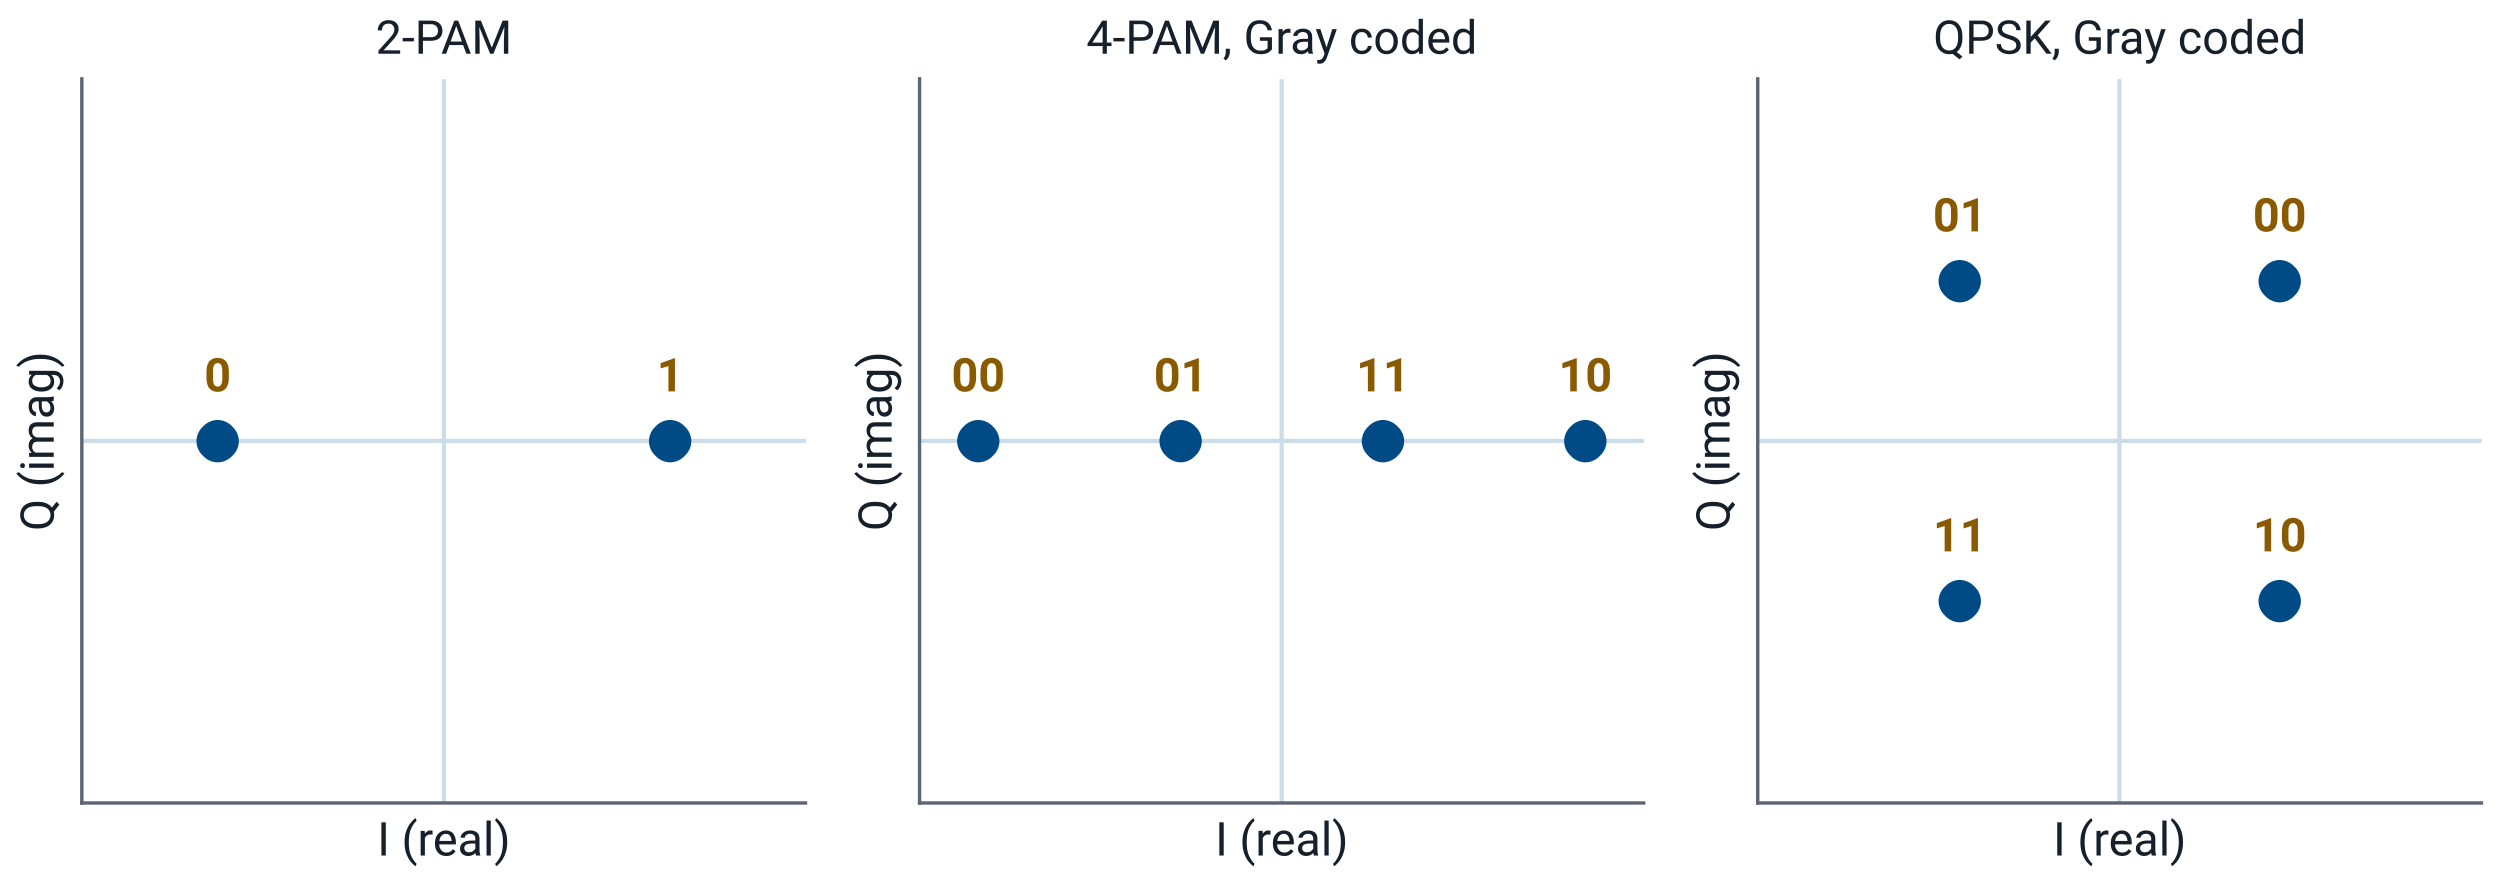
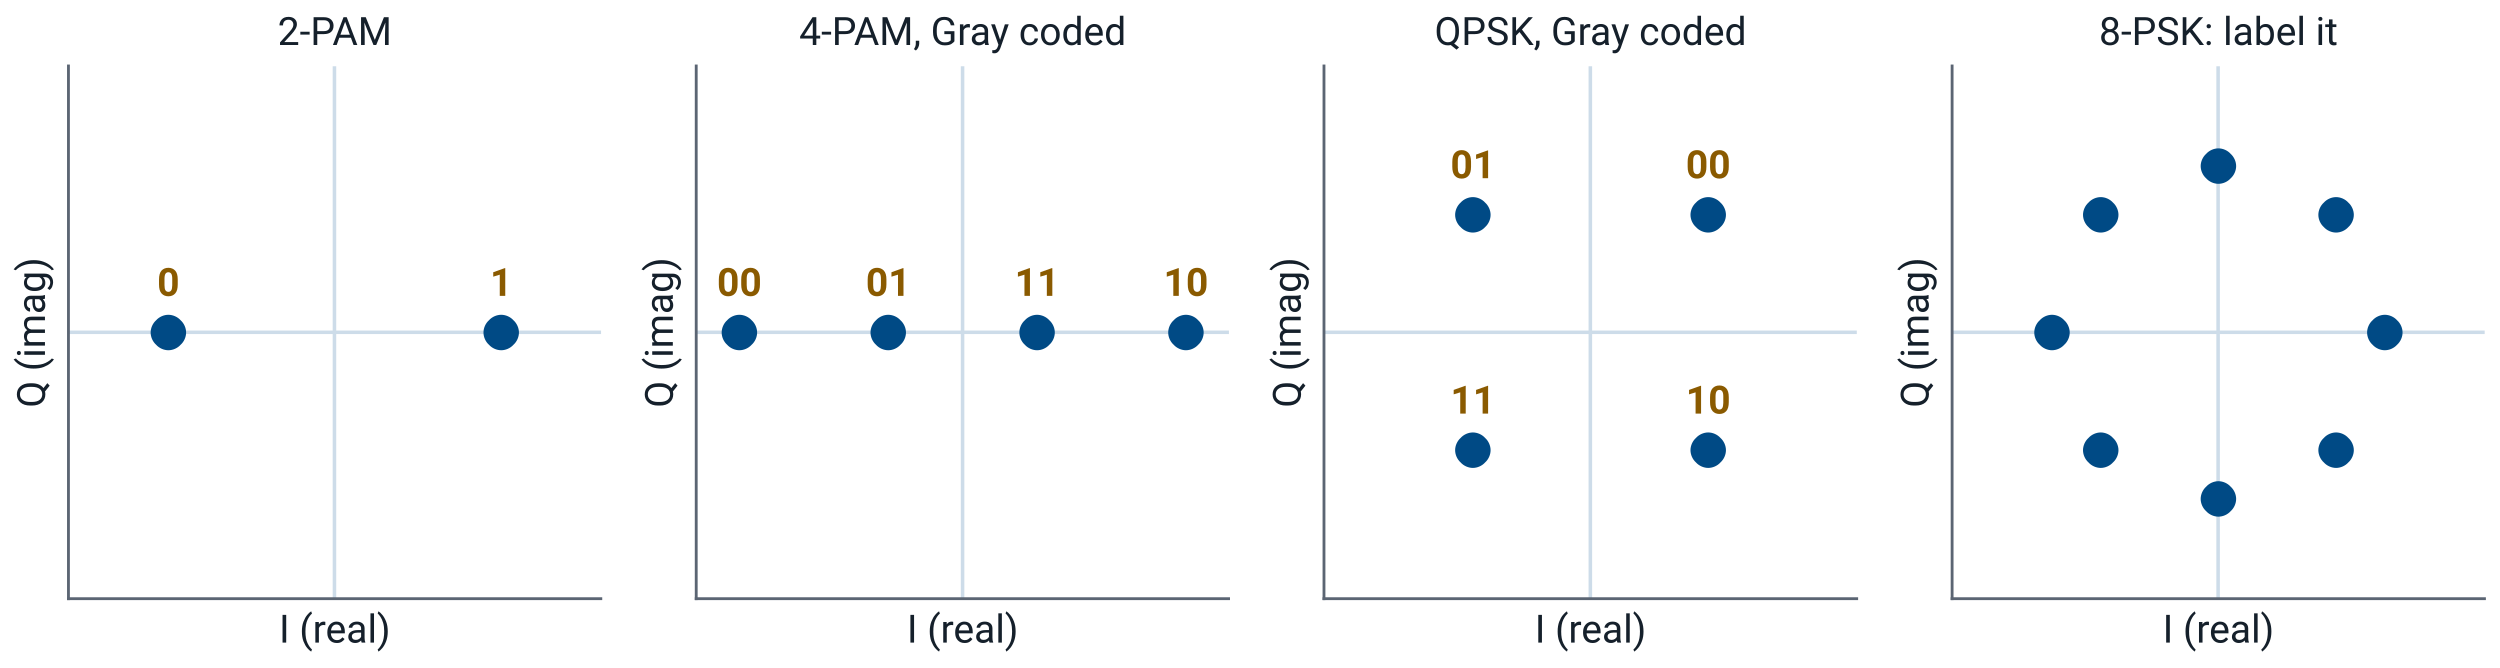
- <svg xmlns="http://www.w3.org/2000/svg" xmlns:xlink="http://www.w3.org/1999/xlink" width="589.68pt" height="208.758pt" viewBox="0 0 589.68 208.758" version="1.1">
+ <svg xmlns="http://www.w3.org/2000/svg" xmlns:xlink="http://www.w3.org/1999/xlink" width="704.88pt" height="188.148pt" viewBox="0 0 704.88 188.148" version="1.1">
  <defs>
    <style type="text/css">*{stroke-linejoin: round; stroke-linecap: butt}</style>
  </defs>
  <g id="figure_1">
    <g id="patch_1">
-       <path d="M 0 208.7  L 589.6 208.7  L 589.6 0  L 0 0  L 0 208.7  z " style="fill: none" />
+       <path d="M 0 188.1  L 704.8 188.1  L 704.8 0  L 0 0  L 0 188.1  z " style="fill: none" />
    </g>
    <g id="axes_1">
      <g id="patch_2">
-         <path d="M 19.3 189.4  L 190.0 189.4  L 190.0 18.6  L 19.3 18.6  L 19.3 189.4  z " style="fill: none" />
+         <path d="M 19.3 168.8  L 169.4 168.8  L 169.4 18.6  L 19.3 18.6  L 19.3 168.8  z " style="fill: none" />
      </g>
      <g id="matplotlib.axis_1">
        <g id="text_1">
-           <text style="font-size: 11px; font-family:'Source Sans Pro', 'Segoe UI', Roboto, Helvetica, Arial, sans-serif; text-anchor: middle; fill: #15202b" x="104.7" y="201.795" transform="rotate(-0 104.7002 201.7952)">I (real)</text>
+           <text style="font-size: 11px; font-family:'Source Sans Pro', 'Segoe UI', Roboto, Helvetica, Arial, sans-serif; text-anchor: middle; fill: #15202b" x="94.395" y="181.185" transform="rotate(-0 94.3952 181.1852)">I (real)</text>
        </g>
      </g>
      <g id="matplotlib.axis_2">
        <g id="text_2">
-           <text style="font-size: 11px; font-family:'Source Sans Pro', 'Segoe UI', Roboto, Helvetica, Arial, sans-serif; text-anchor: middle; fill: #15202b" x="12.678" y="104.058" transform="rotate(-90 12.67828 104.0576)">Q (imag)</text>
+           <text style="font-size: 11px; font-family:'Source Sans Pro', 'Segoe UI', Roboto, Helvetica, Arial, sans-serif; text-anchor: middle; fill: #15202b" x="12.678" y="93.753" transform="rotate(-90 12.67828 93.75262)">Q (imag)</text>
        </g>
      </g>
      <g id="line2d_1">
-         <path d="M 19.3 104.0  L 190.0 104.0  " clip-path="url(#p0c14bd69fc)" style="fill: none; stroke: #cddce9; stroke-linecap: square" />
+         <path d="M 19.3 93.7  L 169.4 93.7  " clip-path="url(#pf09714b930)" style="fill: none; stroke: #cddce9; stroke-linecap: square" />
      </g>
      <g id="line2d_2">
-         <path d="M 104.7 189.4  L 104.7 18.6  " clip-path="url(#p0c14bd69fc)" style="fill: none; stroke: #cddce9; stroke-linecap: square" />
+         <path d="M 94.3 168.8  L 94.3 18.6  " clip-path="url(#pf09714b930)" style="fill: none; stroke: #cddce9; stroke-linecap: square" />
      </g>
      <g id="line2d_3">
        <defs>
-           <path id="m88b22f6d73" d="M 0 4.5  C 1.1 4.5 2.3 4.0 3.1 3.1  C 4.0 2.3 4.5 1.1 4.5 0  C 4.5 -1.1 4.0 -2.3 3.1 -3.1  C 2.3 -4.0 1.1 -4.5 0 -4.5  C -1.1 -4.5 -2.3 -4.0 -3.1 -3.1  C -4.0 -2.3 -4.5 -1.1 -4.5 0  C -4.5 1.1 -4.0 2.3 -3.1 3.1  C -2.3 4.0 -1.1 4.5 0 4.5  z " style="stroke: #004a85" />
+           <path id="mab4a0d0b30" d="M 0 4.5  C 1.1 4.5 2.3 4.0 3.1 3.1  C 4.0 2.3 4.5 1.1 4.5 0  C 4.5 -1.1 4.0 -2.3 3.1 -3.1  C 2.3 -4.0 1.1 -4.5 0 -4.5  C -1.1 -4.5 -2.3 -4.0 -3.1 -3.1  C -4.0 -2.3 -4.5 -1.1 -4.5 0  C -4.5 1.1 -4.0 2.3 -3.1 3.1  C -2.3 4.0 -1.1 4.5 0 4.5  z " style="stroke: #004a85" />
        </defs>
-         <g clip-path="url(#p0c14bd69fc)">
-           <use xlink:href="#m88b22f6d73" x="51.338" y="104.058" style="fill: #004a85; stroke: #004a85" />
+         <g clip-path="url(#pf09714b930)">
+           <use xlink:href="#mab4a0d0b30" x="47.474" y="93.753" style="fill: #004a85; stroke: #004a85" />
        </g>
      </g>
      <g id="line2d_4">
-         <g clip-path="url(#p0c14bd69fc)">
-           <use xlink:href="#m88b22f6d73" x="158.062" y="104.058" style="fill: #004a85; stroke: #004a85" />
+         <g clip-path="url(#pf09714b930)">
+           <use xlink:href="#mab4a0d0b30" x="141.317" y="93.753" style="fill: #004a85; stroke: #004a85" />
        </g>
      </g>
      <g id="patch_3">
-         <path d="M 19.3 189.4  L 19.3 18.6  " style="fill: none; stroke: #5b6573; stroke-width: 0.8; stroke-linejoin: miter; stroke-linecap: square" />
+         <path d="M 19.3 168.8  L 19.3 18.6  " style="fill: none; stroke: #5b6573; stroke-width: 0.8; stroke-linejoin: miter; stroke-linecap: square" />
      </g>
      <g id="patch_4">
-         <path d="M 19.3 189.4  L 190.0 189.4  " style="fill: none; stroke: #5b6573; stroke-width: 0.8; stroke-linejoin: miter; stroke-linecap: square" />
+         <path d="M 19.3 168.8  L 169.4 168.8  " style="fill: none; stroke: #5b6573; stroke-width: 0.8; stroke-linejoin: miter; stroke-linecap: square" />
      </g>
      <g id="text_3">
-         <text style="font-weight: 700; font-size: 11px; font-family:'Source Sans Pro', 'Segoe UI', Roboto, Helvetica, Arial, sans-serif; text-anchor: middle; fill: #8a5a00" x="51.338" y="92.318" transform="rotate(-0 51.33811 92.31796)">0</text>
+         <text style="font-weight: 700; font-size: 11px; font-family:'Source Sans Pro', 'Segoe UI', Roboto, Helvetica, Arial, sans-serif; text-anchor: middle; fill: #8a5a00" x="47.474" y="83.43" transform="rotate(-0 47.47373 83.4299)">0</text>
      </g>
      <g id="text_4">
-         <text style="font-weight: 700; font-size: 11px; font-family:'Source Sans Pro', 'Segoe UI', Roboto, Helvetica, Arial, sans-serif; text-anchor: middle; fill: #8a5a00" x="158.062" y="92.318" transform="rotate(-0 158.0623 92.31796)">1</text>
+         <text style="font-weight: 700; font-size: 11px; font-family:'Source Sans Pro', 'Segoe UI', Roboto, Helvetica, Arial, sans-serif; text-anchor: middle; fill: #8a5a00" x="141.317" y="83.43" transform="rotate(-0 141.3167 83.4299)">1</text>
      </g>
      <g id="text_5">
-         <text style="font-size: 11px; font-family:'Source Sans Pro', 'Segoe UI', Roboto, Helvetica, Arial, sans-serif; text-anchor: middle; fill: #15202b" x="104.7" y="12.678" transform="rotate(-0 104.7002 12.67828)">2-PAM</text>
+         <text style="font-size: 11px; font-family:'Source Sans Pro', 'Segoe UI', Roboto, Helvetica, Arial, sans-serif; text-anchor: middle; fill: #15202b" x="94.395" y="12.678" transform="rotate(-0 94.3952 12.67828)">2-PAM</text>
      </g>
    </g>
    <g id="axes_2">
      <g id="patch_5">
-         <path d="M 216.9 189.4  L 387.7 189.4  L 387.7 18.6  L 216.9 18.6  L 216.9 189.4  z " style="fill: none" />
+         <path d="M 196.3 168.8  L 346.4 168.8  L 346.4 18.6  L 196.3 18.6  L 196.3 168.8  z " style="fill: none" />
      </g>
      <g id="matplotlib.axis_3">
        <g id="text_6">
-           <text style="font-size: 11px; font-family:'Source Sans Pro', 'Segoe UI', Roboto, Helvetica, Arial, sans-serif; text-anchor: middle; fill: #15202b" x="302.34" y="201.795" transform="rotate(-0 302.3402 201.7952)">I (real)</text>
+           <text style="font-size: 11px; font-family:'Source Sans Pro', 'Segoe UI', Roboto, Helvetica, Arial, sans-serif; text-anchor: middle; fill: #15202b" x="271.425" y="181.185" transform="rotate(-0 271.4252 181.1852)">I (real)</text>
        </g>
      </g>
      <g id="matplotlib.axis_4">
        <g id="text_7">
-           <text style="font-size: 11px; font-family:'Source Sans Pro', 'Segoe UI', Roboto, Helvetica, Arial, sans-serif; text-anchor: middle; fill: #15202b" x="210.318" y="104.058" transform="rotate(-90 210.3183 104.0576)">Q (imag)</text>
+           <text style="font-size: 11px; font-family:'Source Sans Pro', 'Segoe UI', Roboto, Helvetica, Arial, sans-serif; text-anchor: middle; fill: #15202b" x="189.708" y="93.753" transform="rotate(-90 189.7083 93.75262)">Q (imag)</text>
        </g>
      </g>
      <g id="line2d_5">
-         <path d="M 216.9 104.0  L 387.7 104.0  " clip-path="url(#p9c046b21d2)" style="fill: none; stroke: #cddce9; stroke-linecap: square" />
+         <path d="M 196.3 93.7  L 346.4 93.7  " clip-path="url(#p83d6064844)" style="fill: none; stroke: #cddce9; stroke-linecap: square" />
      </g>
      <g id="line2d_6">
-         <path d="M 302.3 189.4  L 302.3 18.6  " clip-path="url(#p9c046b21d2)" style="fill: none; stroke: #cddce9; stroke-linecap: square" />
+         <path d="M 271.4 168.8  L 271.4 18.6  " clip-path="url(#p83d6064844)" style="fill: none; stroke: #cddce9; stroke-linecap: square" />
      </g>
      <g id="line2d_7">
-         <g clip-path="url(#p9c046b21d2)">
-           <use xlink:href="#m88b22f6d73" x="230.747" y="104.058" style="fill: #004a85; stroke: #004a85" />
+         <g clip-path="url(#p83d6064844)">
+           <use xlink:href="#mab4a0d0b30" x="208.473" y="93.753" style="fill: #004a85; stroke: #004a85" />
        </g>
      </g>
      <g id="line2d_8">
-         <g clip-path="url(#p9c046b21d2)">
-           <use xlink:href="#m88b22f6d73" x="278.476" y="104.058" style="fill: #004a85; stroke: #004a85" />
+         <g clip-path="url(#p83d6064844)">
+           <use xlink:href="#mab4a0d0b30" x="250.441" y="93.753" style="fill: #004a85; stroke: #004a85" />
        </g>
      </g>
      <g id="line2d_9">
-         <g clip-path="url(#p9c046b21d2)">
-           <use xlink:href="#m88b22f6d73" x="326.204" y="104.058" style="fill: #004a85; stroke: #004a85" />
+         <g clip-path="url(#p83d6064844)">
+           <use xlink:href="#mab4a0d0b30" x="292.409" y="93.753" style="fill: #004a85; stroke: #004a85" />
        </g>
      </g>
      <g id="line2d_10">
-         <g clip-path="url(#p9c046b21d2)">
-           <use xlink:href="#m88b22f6d73" x="373.933" y="104.058" style="fill: #004a85; stroke: #004a85" />
+         <g clip-path="url(#p83d6064844)">
+           <use xlink:href="#mab4a0d0b30" x="334.377" y="93.753" style="fill: #004a85; stroke: #004a85" />
        </g>
      </g>
      <g id="patch_6">
-         <path d="M 216.9 189.4  L 216.9 18.6  " style="fill: none; stroke: #5b6573; stroke-width: 0.8; stroke-linejoin: miter; stroke-linecap: square" />
+         <path d="M 196.3 168.8  L 196.3 18.6  " style="fill: none; stroke: #5b6573; stroke-width: 0.8; stroke-linejoin: miter; stroke-linecap: square" />
      </g>
      <g id="patch_7">
-         <path d="M 216.9 189.4  L 387.7 189.4  " style="fill: none; stroke: #5b6573; stroke-width: 0.8; stroke-linejoin: miter; stroke-linecap: square" />
+         <path d="M 196.3 168.8  L 346.4 168.8  " style="fill: none; stroke: #5b6573; stroke-width: 0.8; stroke-linejoin: miter; stroke-linecap: square" />
      </g>
      <g id="text_8">
-         <text style="font-weight: 700; font-size: 11px; font-family:'Source Sans Pro', 'Segoe UI', Roboto, Helvetica, Arial, sans-serif; text-anchor: middle; fill: #8a5a00" x="230.747" y="92.318" transform="rotate(-0 230.7474 92.31796)">00</text>
+         <text style="font-weight: 700; font-size: 11px; font-family:'Source Sans Pro', 'Segoe UI', Roboto, Helvetica, Arial, sans-serif; text-anchor: middle; fill: #8a5a00" x="208.473" y="83.43" transform="rotate(-0 208.4735 83.4299)">00</text>
      </g>
      <g id="text_9">
-         <text style="font-weight: 700; font-size: 11px; font-family:'Source Sans Pro', 'Segoe UI', Roboto, Helvetica, Arial, sans-serif; text-anchor: middle; fill: #8a5a00" x="278.476" y="92.318" transform="rotate(-0 278.4759 92.31796)">01</text>
+         <text style="font-weight: 700; font-size: 11px; font-family:'Source Sans Pro', 'Segoe UI', Roboto, Helvetica, Arial, sans-serif; text-anchor: middle; fill: #8a5a00" x="250.441" y="83.43" transform="rotate(-0 250.4413 83.4299)">01</text>
      </g>
      <g id="text_10">
-         <text style="font-weight: 700; font-size: 11px; font-family:'Source Sans Pro', 'Segoe UI', Roboto, Helvetica, Arial, sans-serif; text-anchor: middle; fill: #8a5a00" x="326.204" y="92.318" transform="rotate(-0 326.2044 92.31796)">11</text>
+         <text style="font-weight: 700; font-size: 11px; font-family:'Source Sans Pro', 'Segoe UI', Roboto, Helvetica, Arial, sans-serif; text-anchor: middle; fill: #8a5a00" x="292.409" y="83.43" transform="rotate(-0 292.4091 83.4299)">11</text>
      </g>
      <g id="text_11">
-         <text style="font-weight: 700; font-size: 11px; font-family:'Source Sans Pro', 'Segoe UI', Roboto, Helvetica, Arial, sans-serif; text-anchor: middle; fill: #8a5a00" x="373.933" y="92.318" transform="rotate(-0 373.9329 92.31796)">10</text>
+         <text style="font-weight: 700; font-size: 11px; font-family:'Source Sans Pro', 'Segoe UI', Roboto, Helvetica, Arial, sans-serif; text-anchor: middle; fill: #8a5a00" x="334.377" y="83.43" transform="rotate(-0 334.3769 83.4299)">10</text>
      </g>
      <g id="text_12">
-         <text style="font-size: 11px; font-family:'Source Sans Pro', 'Segoe UI', Roboto, Helvetica, Arial, sans-serif; text-anchor: middle; fill: #15202b" x="302.34" y="12.678" transform="rotate(-0 302.3402 12.67828)">4-PAM, Gray coded</text>
+         <text style="font-size: 11px; font-family:'Source Sans Pro', 'Segoe UI', Roboto, Helvetica, Arial, sans-serif; text-anchor: middle; fill: #15202b" x="271.425" y="12.678" transform="rotate(-0 271.4252 12.67828)">4-PAM, Gray coded</text>
      </g>
    </g>
    <g id="axes_3">
      <g id="patch_8">
-         <path d="M 414.6 189.4  L 585.3 189.4  L 585.3 18.6  L 414.6 18.6  L 414.6 189.4  z " style="fill: none" />
+         <path d="M 373.3 168.8  L 523.5 168.8  L 523.5 18.6  L 373.3 18.6  L 373.3 168.8  z " style="fill: none" />
      </g>
      <g id="matplotlib.axis_5">
        <g id="text_13">
-           <text style="font-size: 11px; font-family:'Source Sans Pro', 'Segoe UI', Roboto, Helvetica, Arial, sans-serif; text-anchor: middle; fill: #15202b" x="499.98" y="201.795" transform="rotate(-0 499.9802 201.7952)">I (real)</text>
+           <text style="font-size: 11px; font-family:'Source Sans Pro', 'Segoe UI', Roboto, Helvetica, Arial, sans-serif; text-anchor: middle; fill: #15202b" x="448.455" y="181.185" transform="rotate(-0 448.4552 181.1852)">I (real)</text>
        </g>
      </g>
      <g id="matplotlib.axis_6">
        <g id="text_14">
-           <text style="font-size: 11px; font-family:'Source Sans Pro', 'Segoe UI', Roboto, Helvetica, Arial, sans-serif; text-anchor: middle; fill: #15202b" x="407.958" y="104.058" transform="rotate(-90 407.9583 104.0576)">Q (imag)</text>
+           <text style="font-size: 11px; font-family:'Source Sans Pro', 'Segoe UI', Roboto, Helvetica, Arial, sans-serif; text-anchor: middle; fill: #15202b" x="366.738" y="93.753" transform="rotate(-90 366.7383 93.75262)">Q (imag)</text>
        </g>
      </g>
      <g id="line2d_11">
-         <path d="M 414.6 104.0  L 585.3 104.0  " clip-path="url(#pd0dd41874f)" style="fill: none; stroke: #cddce9; stroke-linecap: square" />
+         <path d="M 373.3 93.7  L 523.5 93.7  " clip-path="url(#p8a390d2419)" style="fill: none; stroke: #cddce9; stroke-linecap: square" />
      </g>
      <g id="line2d_12">
-         <path d="M 499.9 189.4  L 499.9 18.6  " clip-path="url(#pd0dd41874f)" style="fill: none; stroke: #cddce9; stroke-linecap: square" />
+         <path d="M 448.4 168.8  L 448.4 18.6  " clip-path="url(#p8a390d2419)" style="fill: none; stroke: #cddce9; stroke-linecap: square" />
      </g>
      <g id="line2d_13">
-         <g clip-path="url(#pd0dd41874f)">
-           <use xlink:href="#m88b22f6d73" x="537.713" y="66.325" style="fill: #004a85; stroke: #004a85" />
+         <g clip-path="url(#p8a390d2419)">
+           <use xlink:href="#mab4a0d0b30" x="481.634" y="60.574" style="fill: #004a85; stroke: #004a85" />
        </g>
      </g>
      <g id="line2d_14">
-         <g clip-path="url(#pd0dd41874f)">
-           <use xlink:href="#m88b22f6d73" x="462.248" y="66.325" style="fill: #004a85; stroke: #004a85" />
+         <g clip-path="url(#p8a390d2419)">
+           <use xlink:href="#mab4a0d0b30" x="415.277" y="60.574" style="fill: #004a85; stroke: #004a85" />
        </g>
      </g>
      <g id="line2d_15">
-         <g clip-path="url(#pd0dd41874f)">
-           <use xlink:href="#m88b22f6d73" x="462.248" y="141.79" style="fill: #004a85; stroke: #004a85" />
+         <g clip-path="url(#p8a390d2419)">
+           <use xlink:href="#mab4a0d0b30" x="415.277" y="126.931" style="fill: #004a85; stroke: #004a85" />
        </g>
      </g>
      <g id="line2d_16">
-         <g clip-path="url(#pd0dd41874f)">
-           <use xlink:href="#m88b22f6d73" x="537.713" y="141.79" style="fill: #004a85; stroke: #004a85" />
+         <g clip-path="url(#p8a390d2419)">
+           <use xlink:href="#mab4a0d0b30" x="481.634" y="126.931" style="fill: #004a85; stroke: #004a85" />
        </g>
      </g>
      <g id="patch_9">
-         <path d="M 414.6 189.4  L 414.6 18.6  " style="fill: none; stroke: #5b6573; stroke-width: 0.8; stroke-linejoin: miter; stroke-linecap: square" />
+         <path d="M 373.3 168.8  L 373.3 18.6  " style="fill: none; stroke: #5b6573; stroke-width: 0.8; stroke-linejoin: miter; stroke-linecap: square" />
      </g>
      <g id="patch_10">
-         <path d="M 414.6 189.4  L 585.3 189.4  " style="fill: none; stroke: #5b6573; stroke-width: 0.8; stroke-linejoin: miter; stroke-linecap: square" />
+         <path d="M 373.3 168.8  L 523.5 168.8  " style="fill: none; stroke: #5b6573; stroke-width: 0.8; stroke-linejoin: miter; stroke-linecap: square" />
      </g>
      <g id="text_15">
-         <text style="font-weight: 700; font-size: 11px; font-family:'Source Sans Pro', 'Segoe UI', Roboto, Helvetica, Arial, sans-serif; text-anchor: middle; fill: #8a5a00" x="537.713" y="54.585" transform="rotate(-0 537.7129 54.58527)">00</text>
+         <text style="font-weight: 700; font-size: 11px; font-family:'Source Sans Pro', 'Segoe UI', Roboto, Helvetica, Arial, sans-serif; text-anchor: middle; fill: #8a5a00" x="481.634" y="50.251" transform="rotate(-0 481.6337 50.25141)">00</text>
      </g>
      <g id="text_16">
-         <text style="font-weight: 700; font-size: 11px; font-family:'Source Sans Pro', 'Segoe UI', Roboto, Helvetica, Arial, sans-serif; text-anchor: middle; fill: #8a5a00" x="462.248" y="54.585" transform="rotate(-0 462.2475 54.58527)">01</text>
+         <text style="font-weight: 700; font-size: 11px; font-family:'Source Sans Pro', 'Segoe UI', Roboto, Helvetica, Arial, sans-serif; text-anchor: middle; fill: #8a5a00" x="415.277" y="50.251" transform="rotate(-0 415.2767 50.25141)">01</text>
      </g>
      <g id="text_17">
-         <text style="font-weight: 700; font-size: 11px; font-family:'Source Sans Pro', 'Segoe UI', Roboto, Helvetica, Arial, sans-serif; text-anchor: middle; fill: #8a5a00" x="462.248" y="130.051" transform="rotate(-0 462.2475 130.0507)">11</text>
+         <text style="font-weight: 700; font-size: 11px; font-family:'Source Sans Pro', 'Segoe UI', Roboto, Helvetica, Arial, sans-serif; text-anchor: middle; fill: #8a5a00" x="415.277" y="116.608" transform="rotate(-0 415.2767 116.6084)">11</text>
      </g>
      <g id="text_18">
-         <text style="font-weight: 700; font-size: 11px; font-family:'Source Sans Pro', 'Segoe UI', Roboto, Helvetica, Arial, sans-serif; text-anchor: middle; fill: #8a5a00" x="537.713" y="130.051" transform="rotate(-0 537.7129 130.0507)">10</text>
+         <text style="font-weight: 700; font-size: 11px; font-family:'Source Sans Pro', 'Segoe UI', Roboto, Helvetica, Arial, sans-serif; text-anchor: middle; fill: #8a5a00" x="481.634" y="116.608" transform="rotate(-0 481.6337 116.6084)">10</text>
      </g>
      <g id="text_19">
-         <text style="font-size: 11px; font-family:'Source Sans Pro', 'Segoe UI', Roboto, Helvetica, Arial, sans-serif; text-anchor: middle; fill: #15202b" x="499.98" y="12.678" transform="rotate(-0 499.9802 12.67828)">QPSK, Gray coded</text>
+         <text style="font-size: 11px; font-family:'Source Sans Pro', 'Segoe UI', Roboto, Helvetica, Arial, sans-serif; text-anchor: middle; fill: #15202b" x="448.455" y="12.678" transform="rotate(-0 448.4552 12.67828)">QPSK, Gray coded</text>
+       </g>
+     </g>
+     <g id="axes_4">
+       <g id="patch_11">
+         <path d="M 550.4 168.8  L 700.5 168.8  L 700.5 18.6  L 550.4 18.6  L 550.4 168.8  z " style="fill: none" />
+       </g>
+       <g id="matplotlib.axis_7">
+         <g id="text_20">
+           <text style="font-size: 11px; font-family:'Source Sans Pro', 'Segoe UI', Roboto, Helvetica, Arial, sans-serif; text-anchor: middle; fill: #15202b" x="625.485" y="181.185" transform="rotate(-0 625.4852 181.1852)">I (real)</text>
+         </g>
+       </g>
+       <g id="matplotlib.axis_8">
+         <g id="text_21">
+           <text style="font-size: 11px; font-family:'Source Sans Pro', 'Segoe UI', Roboto, Helvetica, Arial, sans-serif; text-anchor: middle; fill: #15202b" x="543.768" y="93.753" transform="rotate(-90 543.7683 93.75262)">Q (imag)</text>
+         </g>
+       </g>
+       <g id="line2d_17">
+         <path d="M 550.4 93.7  L 700.5 93.7  " clip-path="url(#pf2a72f6772)" style="fill: none; stroke: #cddce9; stroke-linecap: square" />
+       </g>
+       <g id="line2d_18">
+         <path d="M 625.4 168.8  L 625.4 18.6  " clip-path="url(#pf2a72f6772)" style="fill: none; stroke: #cddce9; stroke-linecap: square" />
+       </g>
+       <g id="line2d_19">
+         <g clip-path="url(#pf2a72f6772)">
+           <use xlink:href="#mab4a0d0b30" x="672.407" y="93.753" style="fill: #004a85; stroke: #004a85" />
+         </g>
+       </g>
+       <g id="line2d_20">
+         <g clip-path="url(#pf2a72f6772)">
+           <use xlink:href="#mab4a0d0b30" x="658.664" y="60.574" style="fill: #004a85; stroke: #004a85" />
+         </g>
+       </g>
+       <g id="line2d_21">
+         <g clip-path="url(#pf2a72f6772)">
+           <use xlink:href="#mab4a0d0b30" x="625.485" y="46.831" style="fill: #004a85; stroke: #004a85" />
+         </g>
+       </g>
+       <g id="line2d_22">
+         <g clip-path="url(#pf2a72f6772)">
+           <use xlink:href="#mab4a0d0b30" x="592.307" y="60.574" style="fill: #004a85; stroke: #004a85" />
+         </g>
+       </g>
+       <g id="line2d_23">
+         <g clip-path="url(#pf2a72f6772)">
+           <use xlink:href="#mab4a0d0b30" x="578.564" y="93.753" style="fill: #004a85; stroke: #004a85" />
+         </g>
+       </g>
+       <g id="line2d_24">
+         <g clip-path="url(#pf2a72f6772)">
+           <use xlink:href="#mab4a0d0b30" x="592.307" y="126.931" style="fill: #004a85; stroke: #004a85" />
+         </g>
+       </g>
+       <g id="line2d_25">
+         <g clip-path="url(#pf2a72f6772)">
+           <use xlink:href="#mab4a0d0b30" x="625.485" y="140.674" style="fill: #004a85; stroke: #004a85" />
+         </g>
+       </g>
+       <g id="line2d_26">
+         <g clip-path="url(#pf2a72f6772)">
+           <use xlink:href="#mab4a0d0b30" x="658.664" y="126.931" style="fill: #004a85; stroke: #004a85" />
+         </g>
+       </g>
+       <g id="patch_12">
+         <path d="M 550.4 168.8  L 550.4 18.6  " style="fill: none; stroke: #5b6573; stroke-width: 0.8; stroke-linejoin: miter; stroke-linecap: square" />
+       </g>
+       <g id="patch_13">
+         <path d="M 550.4 168.8  L 700.5 168.8  " style="fill: none; stroke: #5b6573; stroke-width: 0.8; stroke-linejoin: miter; stroke-linecap: square" />
+       </g>
+       <g id="text_22">
+         <text style="font-size: 11px; font-family:'Source Sans Pro', 'Segoe UI', Roboto, Helvetica, Arial, sans-serif; text-anchor: middle; fill: #15202b" x="625.485" y="12.678" transform="rotate(-0 625.4852 12.67828)">8-PSK: label it</text>
      </g>
    </g>
  </g>
  <defs>
-     <clipPath id="p0c14bd69fc">
-       <rect x="19.321" y="18.678" width="170.759" height="170.759" />
-     </clipPath>
-     <clipPath id="p9c046b21d2">
-       <rect x="216.961" y="18.678" width="170.759" height="170.759" />
-     </clipPath>
-     <clipPath id="pd0dd41874f">
-       <rect x="414.601" y="18.678" width="170.759" height="170.759" />
+     <clipPath id="pf09714b930">
+       <rect x="19.321" y="18.678" width="150.149" height="150.149" />
+     </clipPath>
+     <clipPath id="p83d6064844">
+       <rect x="196.351" y="18.678" width="150.149" height="150.149" />
+     </clipPath>
+     <clipPath id="p8a390d2419">
+       <rect x="373.381" y="18.678" width="150.149" height="150.149" />
+     </clipPath>
+     <clipPath id="pf2a72f6772">
+       <rect x="550.411" y="18.678" width="150.149" height="150.149" />
    </clipPath>
  </defs>
</svg>
